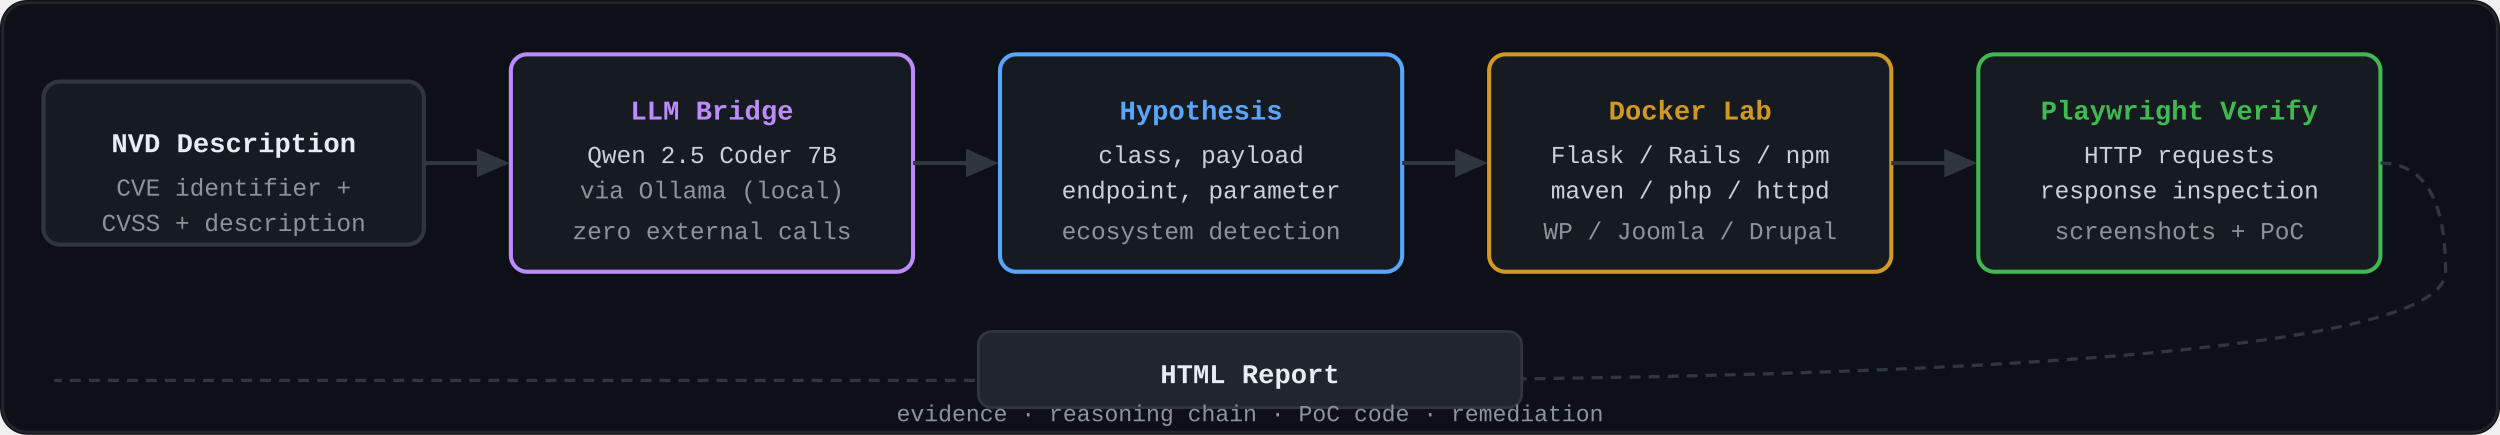
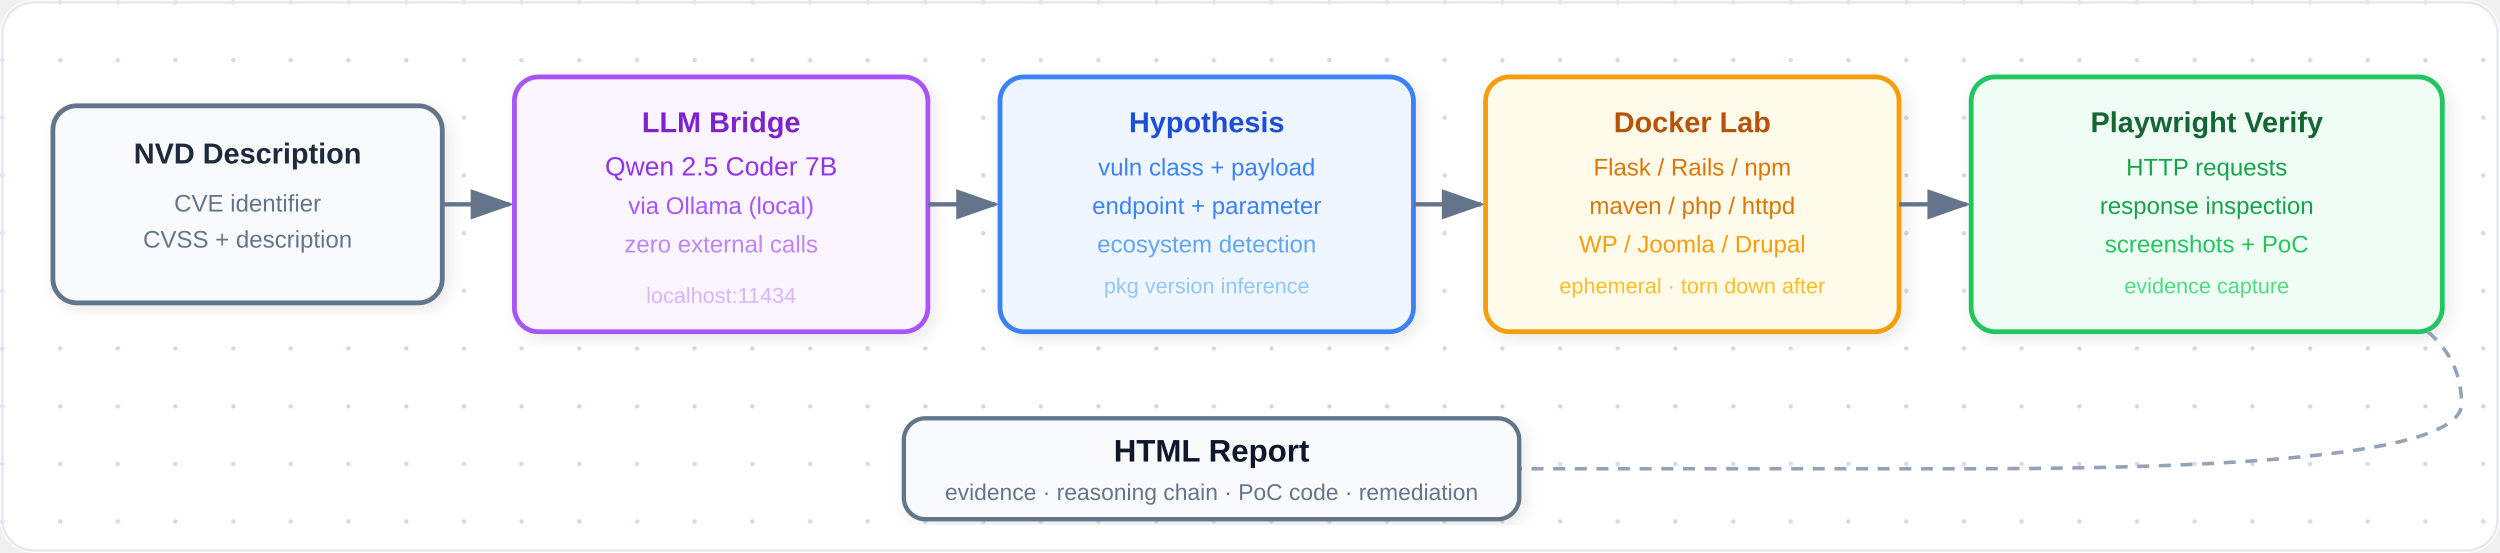
- <svg xmlns="http://www.w3.org/2000/svg" viewBox="0 0 920 160" width="920" height="160" font-family="'JetBrains Mono','Courier New',monospace">
+ <svg xmlns="http://www.w3.org/2000/svg" viewBox="0 0 1040 230" width="1040" height="230" font-family="'Segoe UI','Helvetica Neue',Arial,sans-serif">
  <defs>
-     <marker id="arrow" markerWidth="8" markerHeight="8" refX="7" refY="3.5" orient="auto">
-       <polygon points="0,0 8,3.5 0,7" fill="#30363d" />
+     <pattern id="dots" width="24" height="24" patternUnits="userSpaceOnUse">
+       <circle cx="1" cy="1" r="0.9" fill="#cbd5e1" />
+     </pattern>
+     <marker id="arr" markerWidth="10" markerHeight="7" refX="9" refY="3.5" orient="auto">
+       <polygon points="0,0 10,3.5 0,7" fill="#64748b" />
    </marker>
-     <marker id="arrow-acc" markerWidth="8" markerHeight="8" refX="7" refY="3.5" orient="auto">
-       <polygon points="0,0 8,3.5 0,7" fill="#58a6ff" />
+     <marker id="arr-ret" markerWidth="10" markerHeight="7" refX="9" refY="3.5" orient="auto">
+       <polygon points="0,0 10,3.5 0,7" fill="#94a3b8" />
    </marker>
+     <filter id="shadow" x="-6%" y="-6%" width="112%" height="112%">
+       <feDropShadow dx="2" dy="2" stdDeviation="3" flood-color="#00000015" />
+     </filter>
  </defs>
-   <rect width="920" height="160" rx="10" fill="#0d1117" />
-   <rect x="1" y="1" width="918" height="158" rx="9" fill="none" stroke="#21262d" stroke-width="1" />
-   <rect x="16" y="30" width="140" height="60" rx="6" fill="#161b22" stroke="#30363d" stroke-width="1.5" />
-   <text x="86" y="56" text-anchor="middle" font-size="10" font-weight="600" fill="#e6edf3">NVD Description</text>
-   <text x="86" y="72" text-anchor="middle" font-size="9" fill="#8b949e">CVE identifier +</text>
-   <text x="86" y="85" text-anchor="middle" font-size="9" fill="#8b949e">CVSS + description</text>
-   <line x1="156" y1="60" x2="186" y2="60" stroke="#30363d" stroke-width="1.5" marker-end="url(#arrow)" />
-   <rect x="188" y="20" width="148" height="80" rx="6" fill="#161b22" stroke="#bc8cff" stroke-width="1.5" />
-   <text x="262" y="44" text-anchor="middle" font-size="10" font-weight="600" fill="#bc8cff">LLM Bridge</text>
-   <text x="262" y="60" text-anchor="middle" font-size="9" fill="#c9d1d9">Qwen 2.5 Coder 7B</text>
-   <text x="262" y="73" text-anchor="middle" font-size="9" fill="#8b949e">via Ollama (local)</text>
-   <text x="262" y="88" text-anchor="middle" font-size="9" fill="#8b949e">zero external calls</text>
-   <line x1="336" y1="60" x2="366" y2="60" stroke="#30363d" stroke-width="1.5" marker-end="url(#arrow)" />
-   <rect x="368" y="20" width="148" height="80" rx="6" fill="#161b22" stroke="#58a6ff" stroke-width="1.5" />
-   <text x="442" y="44" text-anchor="middle" font-size="10" font-weight="600" fill="#58a6ff">Hypothesis</text>
-   <text x="442" y="60" text-anchor="middle" font-size="9" fill="#c9d1d9">class, payload</text>
-   <text x="442" y="73" text-anchor="middle" font-size="9" fill="#c9d1d9">endpoint, parameter</text>
-   <text x="442" y="88" text-anchor="middle" font-size="9" fill="#8b949e">ecosystem detection</text>
-   <line x1="516" y1="60" x2="546" y2="60" stroke="#30363d" stroke-width="1.5" marker-end="url(#arrow)" />
-   <rect x="548" y="20" width="148" height="80" rx="6" fill="#161b22" stroke="#d29922" stroke-width="1.5" />
-   <text x="622" y="44" text-anchor="middle" font-size="10" font-weight="600" fill="#d29922">Docker Lab</text>
-   <text x="622" y="60" text-anchor="middle" font-size="9" fill="#c9d1d9">Flask / Rails / npm</text>
-   <text x="622" y="73" text-anchor="middle" font-size="9" fill="#c9d1d9">maven / php / httpd</text>
-   <text x="622" y="88" text-anchor="middle" font-size="9" fill="#8b949e">WP / Joomla / Drupal</text>
-   <line x1="696" y1="60" x2="726" y2="60" stroke="#30363d" stroke-width="1.5" marker-end="url(#arrow)" />
-   <rect x="728" y="20" width="148" height="80" rx="6" fill="#161b22" stroke="#3fb950" stroke-width="1.5" />
-   <text x="802" y="44" text-anchor="middle" font-size="10" font-weight="600" fill="#3fb950">Playwright Verify</text>
-   <text x="802" y="60" text-anchor="middle" font-size="9" fill="#c9d1d9">HTTP requests</text>
-   <text x="802" y="73" text-anchor="middle" font-size="9" fill="#c9d1d9">response inspection</text>
-   <text x="802" y="88" text-anchor="middle" font-size="9" fill="#8b949e">screenshots + PoC</text>
-   <path d="M 876 60 Q 900 60 900 100 Q 900 140 460 140 Q 20 140 20 140" fill="none" stroke="#30363d" stroke-width="1.2" stroke-dasharray="4,3" />
-   <rect x="360" y="122" width="200" height="28" rx="5" fill="#21262d" stroke="#30363d" stroke-width="1" />
-   <text x="460" y="141" text-anchor="middle" font-size="10" fill="#e6edf3" font-weight="600">HTML Report</text>
-   <text x="460" y="155" text-anchor="middle" font-size="8.5" fill="#8b949e">evidence · reasoning chain · PoC code · remediation</text>
+   <rect width="1040" height="230" rx="14" fill="#ffffff" />
+   <rect width="1040" height="230" rx="14" fill="url(#dots)" />
+   <rect x="1" y="1" width="1038" height="228" rx="13" fill="none" stroke="#e2e8f0" stroke-width="1" />
+   <rect x="22" y="44" width="162" height="82" rx="10" fill="#f8fafc" stroke="#64748b" stroke-width="2" filter="url(#shadow)" />
+   <text x="103" y="68" text-anchor="middle" font-size="12" font-weight="700" fill="#1e293b">NVD Description</text>
+   <text x="103" y="88" text-anchor="middle" font-size="10" fill="#64748b">CVE identifier</text>
+   <text x="103" y="103" text-anchor="middle" font-size="10" fill="#64748b">CVSS + description</text>
+   <line x1="184" y1="85" x2="212" y2="85" stroke="#64748b" stroke-width="1.8" marker-end="url(#arr)" />
+   <rect x="214" y="32" width="172" height="106" rx="10" fill="#faf5ff" stroke="#a855f7" stroke-width="2" filter="url(#shadow)" />
+   <text x="300" y="55" text-anchor="middle" font-size="12" font-weight="700" fill="#7e22ce">LLM Bridge</text>
+   <text x="300" y="73" text-anchor="middle" font-size="11" fill="#9333ea">Qwen 2.5 Coder 7B</text>
+   <text x="300" y="89" text-anchor="middle" font-size="10" fill="#a855f7">via Ollama (local)</text>
+   <text x="300" y="105" text-anchor="middle" font-size="10" fill="#c084fc">zero external calls</text>
+   <text x="300" y="126" text-anchor="middle" font-size="9" fill="#d8b4fe">localhost:11434</text>
+   <line x1="386" y1="85" x2="414" y2="85" stroke="#64748b" stroke-width="1.8" marker-end="url(#arr)" />
+   <rect x="416" y="32" width="172" height="106" rx="10" fill="#eff6ff" stroke="#3b82f6" stroke-width="2" filter="url(#shadow)" />
+   <text x="502" y="55" text-anchor="middle" font-size="12" font-weight="700" fill="#1d4ed8">Hypothesis</text>
+   <text x="502" y="73" text-anchor="middle" font-size="10" fill="#3b82f6">vuln class + payload</text>
+   <text x="502" y="89" text-anchor="middle" font-size="10" fill="#3b82f6">endpoint + parameter</text>
+   <text x="502" y="105" text-anchor="middle" font-size="10" fill="#60a5fa">ecosystem detection</text>
+   <text x="502" y="122" text-anchor="middle" font-size="9" fill="#93c5fd">pkg version inference</text>
+   <line x1="588" y1="85" x2="616" y2="85" stroke="#64748b" stroke-width="1.8" marker-end="url(#arr)" />
+   <rect x="618" y="32" width="172" height="106" rx="10" fill="#fffbeb" stroke="#f59e0b" stroke-width="2" filter="url(#shadow)" />
+   <text x="704" y="55" text-anchor="middle" font-size="12" font-weight="700" fill="#b45309">Docker Lab</text>
+   <text x="704" y="73" text-anchor="middle" font-size="10" fill="#d97706">Flask / Rails / npm</text>
+   <text x="704" y="89" text-anchor="middle" font-size="10" fill="#d97706">maven / php / httpd</text>
+   <text x="704" y="105" text-anchor="middle" font-size="10" fill="#f59e0b">WP / Joomla / Drupal</text>
+   <text x="704" y="122" text-anchor="middle" font-size="9" fill="#fbbf24">ephemeral · torn down after</text>
+   <line x1="790" y1="85" x2="818" y2="85" stroke="#64748b" stroke-width="1.8" marker-end="url(#arr)" />
+   <rect x="820" y="32" width="196" height="106" rx="10" fill="#f0fdf4" stroke="#22c55e" stroke-width="2" filter="url(#shadow)" />
+   <text x="918" y="55" text-anchor="middle" font-size="12" font-weight="700" fill="#166534">Playwright Verify</text>
+   <text x="918" y="73" text-anchor="middle" font-size="10" fill="#16a34a">HTTP requests</text>
+   <text x="918" y="89" text-anchor="middle" font-size="10" fill="#16a34a">response inspection</text>
+   <text x="918" y="105" text-anchor="middle" font-size="10" fill="#22c55e">screenshots + PoC</text>
+   <text x="918" y="122" text-anchor="middle" font-size="9" fill="#4ade80">evidence capture</text>
+   <path d="M 1010 138 Q 1024 150 1024 168 Q 1024 195 820 195 Q 616 195 520 195" fill="none" stroke="#94a3b8" stroke-width="1.5" stroke-dasharray="5,4" marker-end="url(#arr-ret)" />
+   <rect x="376" y="174" width="256" height="42" rx="9" fill="#f8fafc" stroke="#64748b" stroke-width="1.8" filter="url(#shadow)" />
+   <text x="504" y="192" text-anchor="middle" font-size="13" font-weight="700" fill="#0f172a">HTML Report</text>
+   <text x="504" y="208" text-anchor="middle" font-size="9.5" fill="#64748b">evidence · reasoning chain · PoC code · remediation</text>
</svg>
